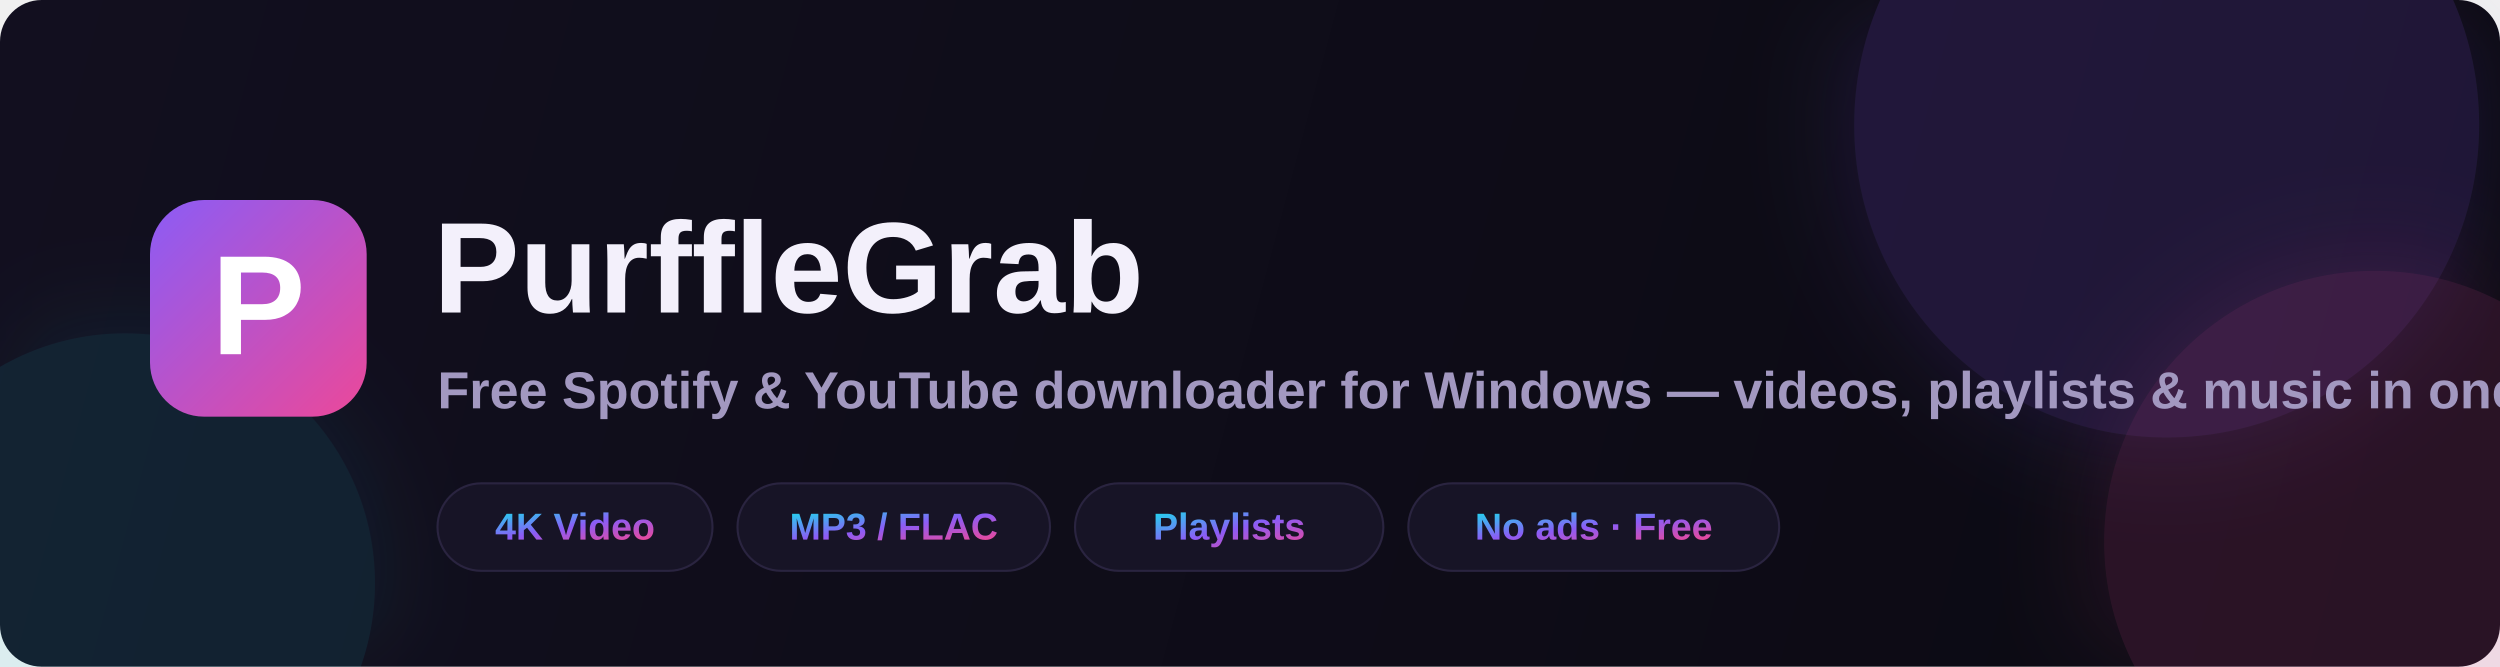
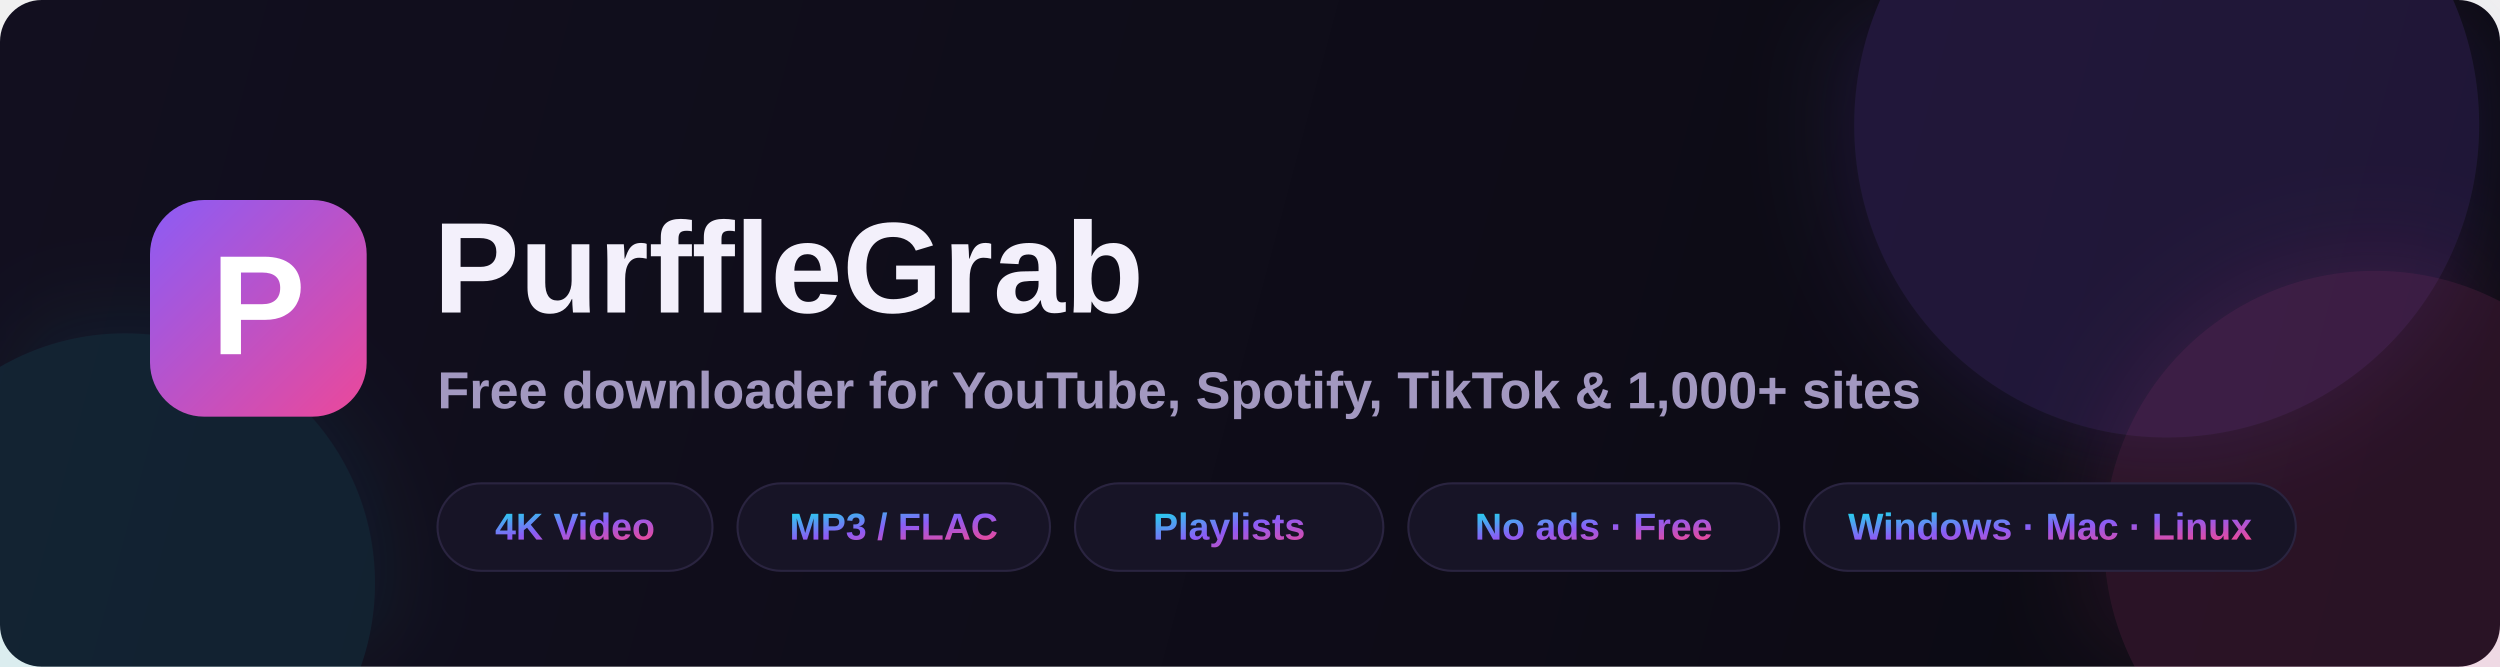
<svg xmlns="http://www.w3.org/2000/svg" width="1200" height="320" viewBox="0 0 1200 320" fill="none">
  <defs>
    <linearGradient id="bg" x1="0" y1="0" x2="1200" y2="320" gradientUnits="userSpaceOnUse">
      <stop stop-color="#120f1f" />
      <stop offset="1" stop-color="#0b0a12" />
    </linearGradient>
    <linearGradient id="brand" x1="0" y1="0" x2="1" y2="1">
      <stop stop-color="#22d3ee" />
      <stop offset="0.5" stop-color="#8b5cf6" />
      <stop offset="1" stop-color="#ec4899" />
    </linearGradient>
    <linearGradient id="logo" x1="0" y1="0" x2="1" y2="1">
      <stop stop-color="#8b5cf6" />
      <stop offset="1" stop-color="#ec4899" />
    </linearGradient>
    <filter id="glow" x="-50%" y="-50%" width="200%" height="200%">
      <feGaussianBlur stdDeviation="26" result="b" />
      <feMerge>
        <feMergeNode in="b" />
        <feMergeNode in="SourceGraphic" />
      </feMerge>
    </filter>
  </defs>
  <rect width="1200" height="320" rx="20" fill="url(#bg)" />
  <circle cx="1040" cy="60" r="150" fill="#8b5cf6" opacity="0.16" filter="url(#glow)" />
  <circle cx="1140" cy="260" r="130" fill="#ec4899" opacity="0.14" filter="url(#glow)" />
  <circle cx="60" cy="280" r="120" fill="#22d3ee" opacity="0.10" filter="url(#glow)" />
  <rect x="72" y="96" width="104" height="104" rx="26" fill="url(#logo)" />
  <text x="124" y="170" font-family="Segoe UI, Arial, sans-serif" font-size="68" font-weight="800" fill="#fff" text-anchor="middle">P</text>
  <text x="208" y="150" font-family="Segoe UI, Arial, sans-serif" font-size="62" font-weight="800" fill="#f3f0fb">PurffleGrab</text>
-   <text x="210" y="196" font-family="Segoe UI, Arial, sans-serif" font-size="25" font-weight="600" fill="#a298c0">Free Spotify &amp; YouTube downloader for Windows — videos, playlists &amp; music in one click</text>
+   <text x="210" y="196" font-family="Segoe UI, Arial, sans-serif" font-size="25" font-weight="600" fill="#a298c0">Free downloader for YouTube, Spotify, TikTok &amp; 1,000+ sites</text>
  <g font-family="Segoe UI, Arial, sans-serif" font-size="18" font-weight="700">
    <rect x="210" y="232" width="132" height="42" rx="21" fill="#171426" stroke="#2a2440" />
    <text x="276" y="259" fill="url(#brand)" text-anchor="middle">4K Video</text>
    <rect x="354" y="232" width="150" height="42" rx="21" fill="#171426" stroke="#2a2440" />
    <text x="429" y="259" fill="url(#brand)" text-anchor="middle">MP3 / FLAC</text>
    <rect x="516" y="232" width="148" height="42" rx="21" fill="#171426" stroke="#2a2440" />
    <text x="590" y="259" fill="url(#brand)" text-anchor="middle">Playlists</text>
    <rect x="676" y="232" width="178" height="42" rx="21" fill="#171426" stroke="#2a2440" />
    <text x="765" y="259" fill="url(#brand)" text-anchor="middle">No ads · Free</text>
+     <rect x="866" y="232" width="236" height="42" rx="21" fill="#171426" stroke="#2a2440" />
+     <text x="984" y="259" fill="url(#brand)" text-anchor="middle">Windows · Mac · Linux</text>
  </g>
</svg>
